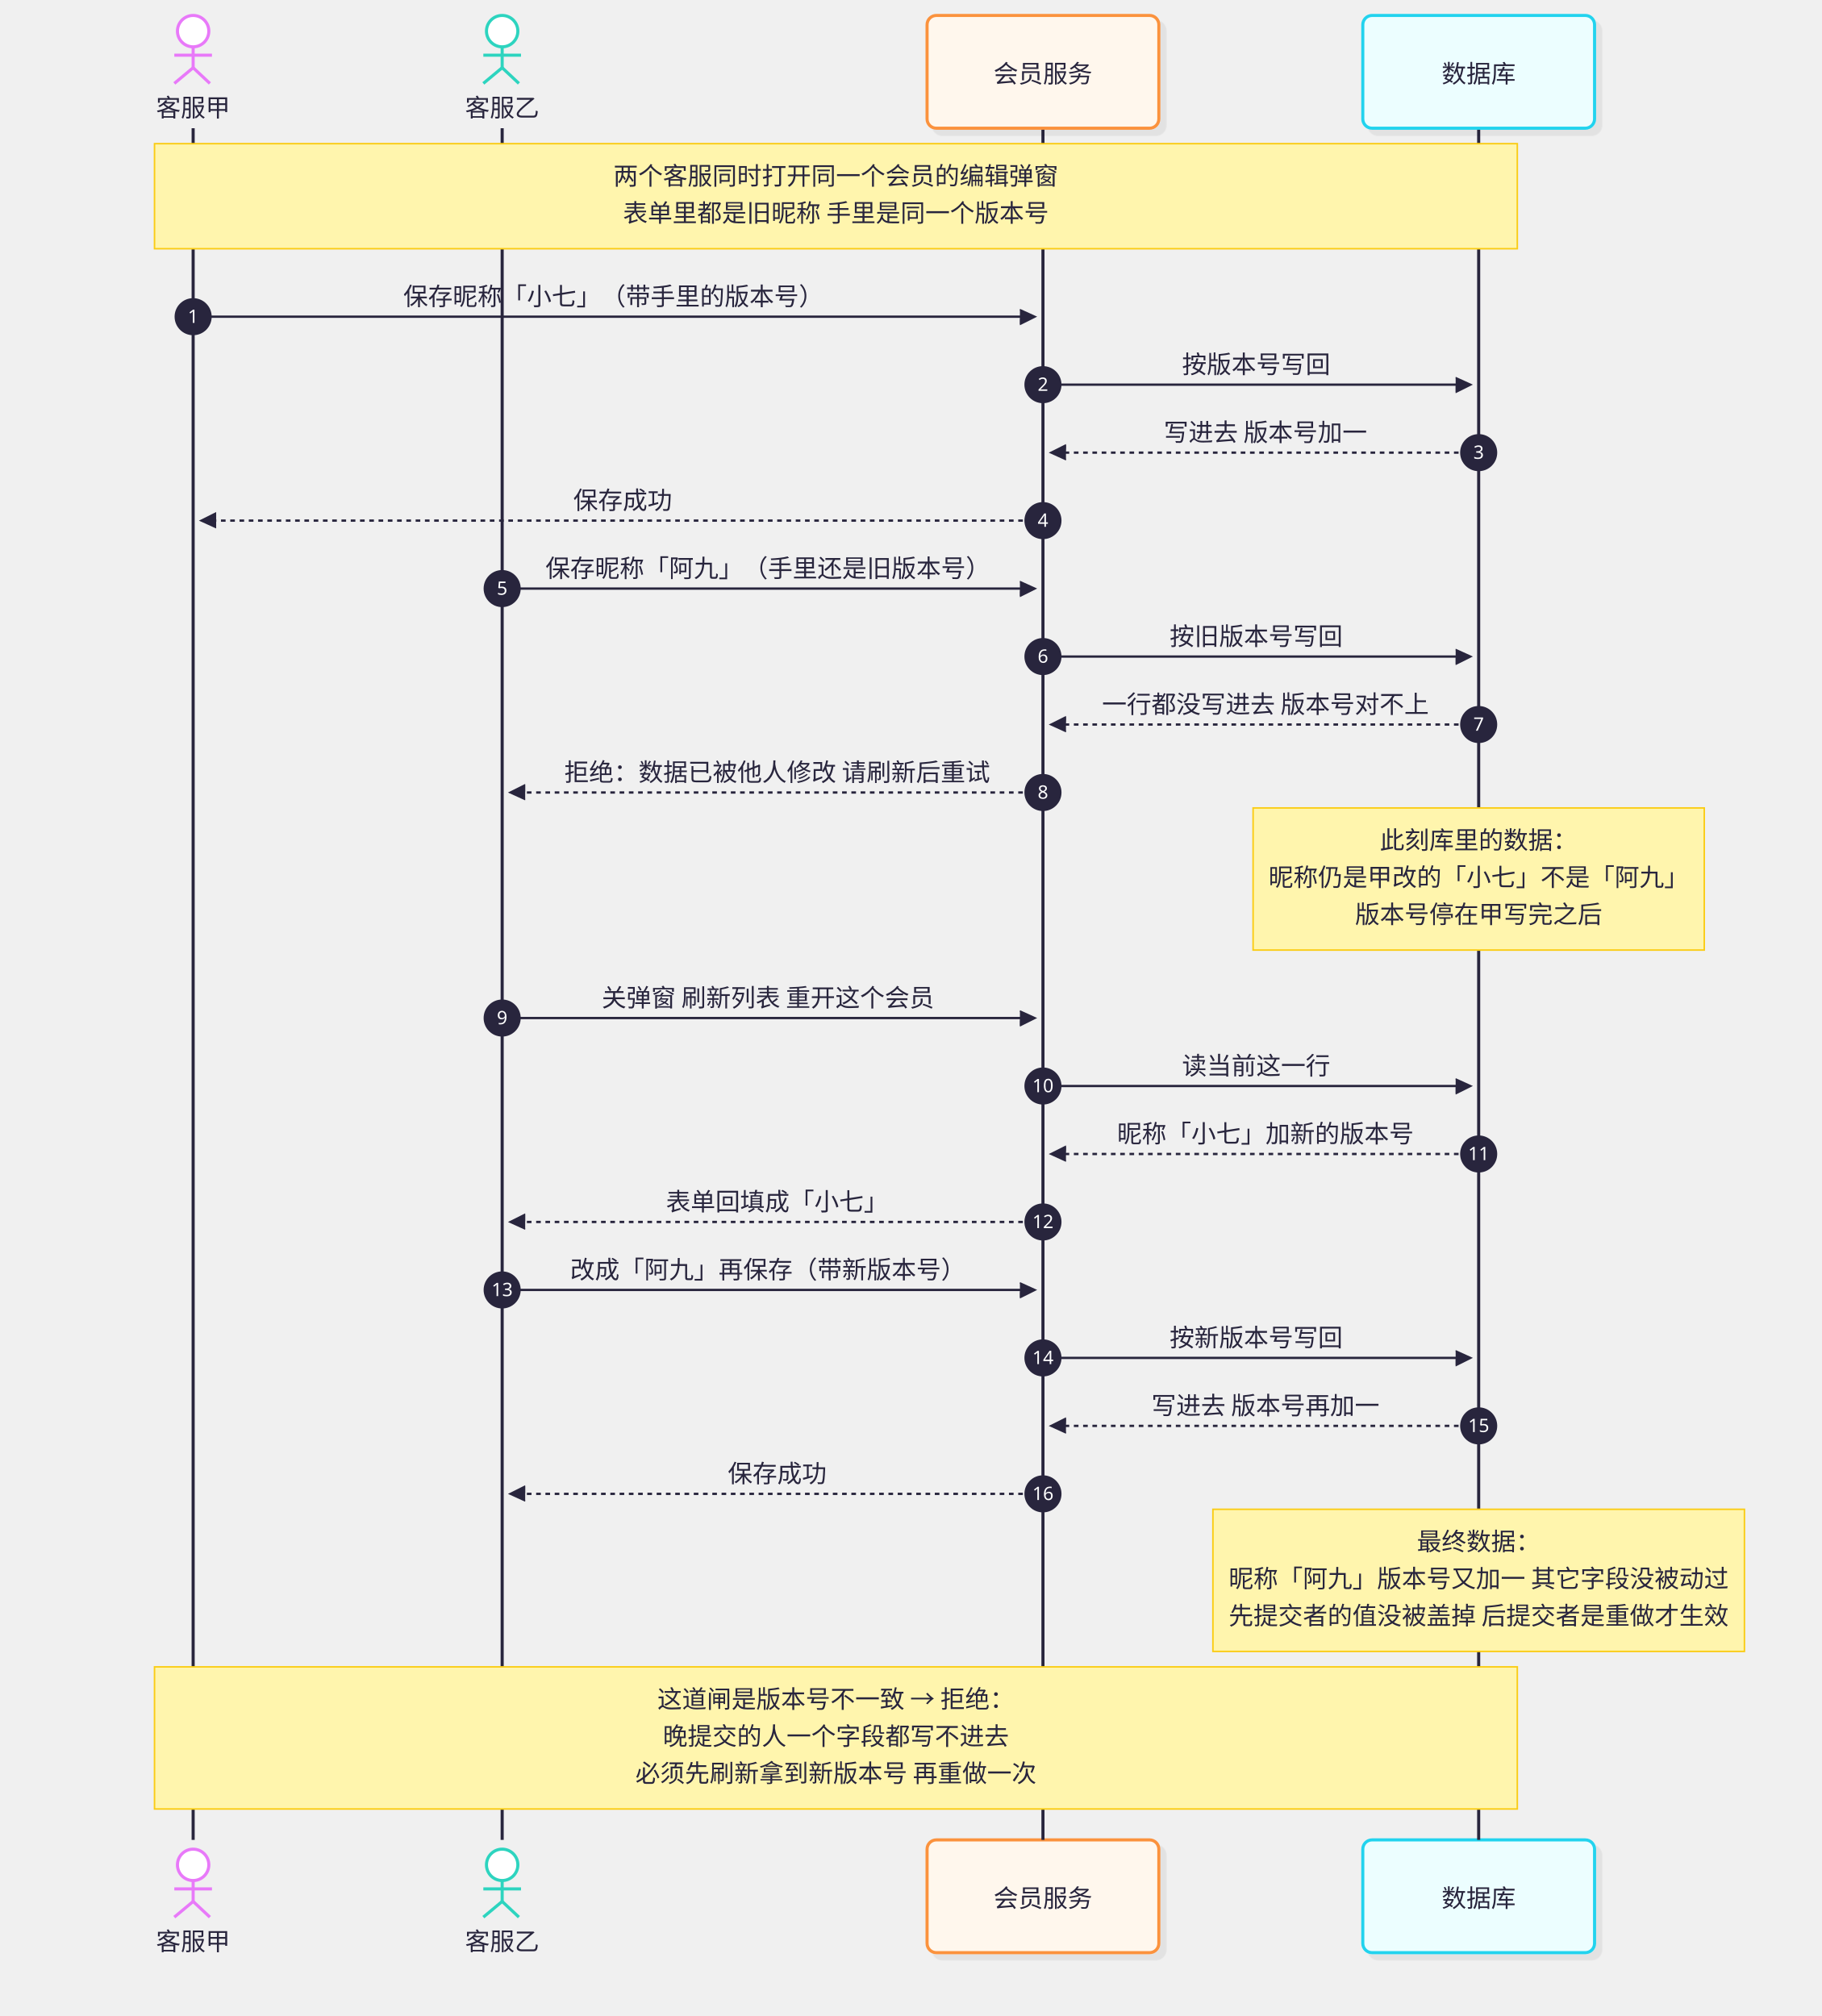
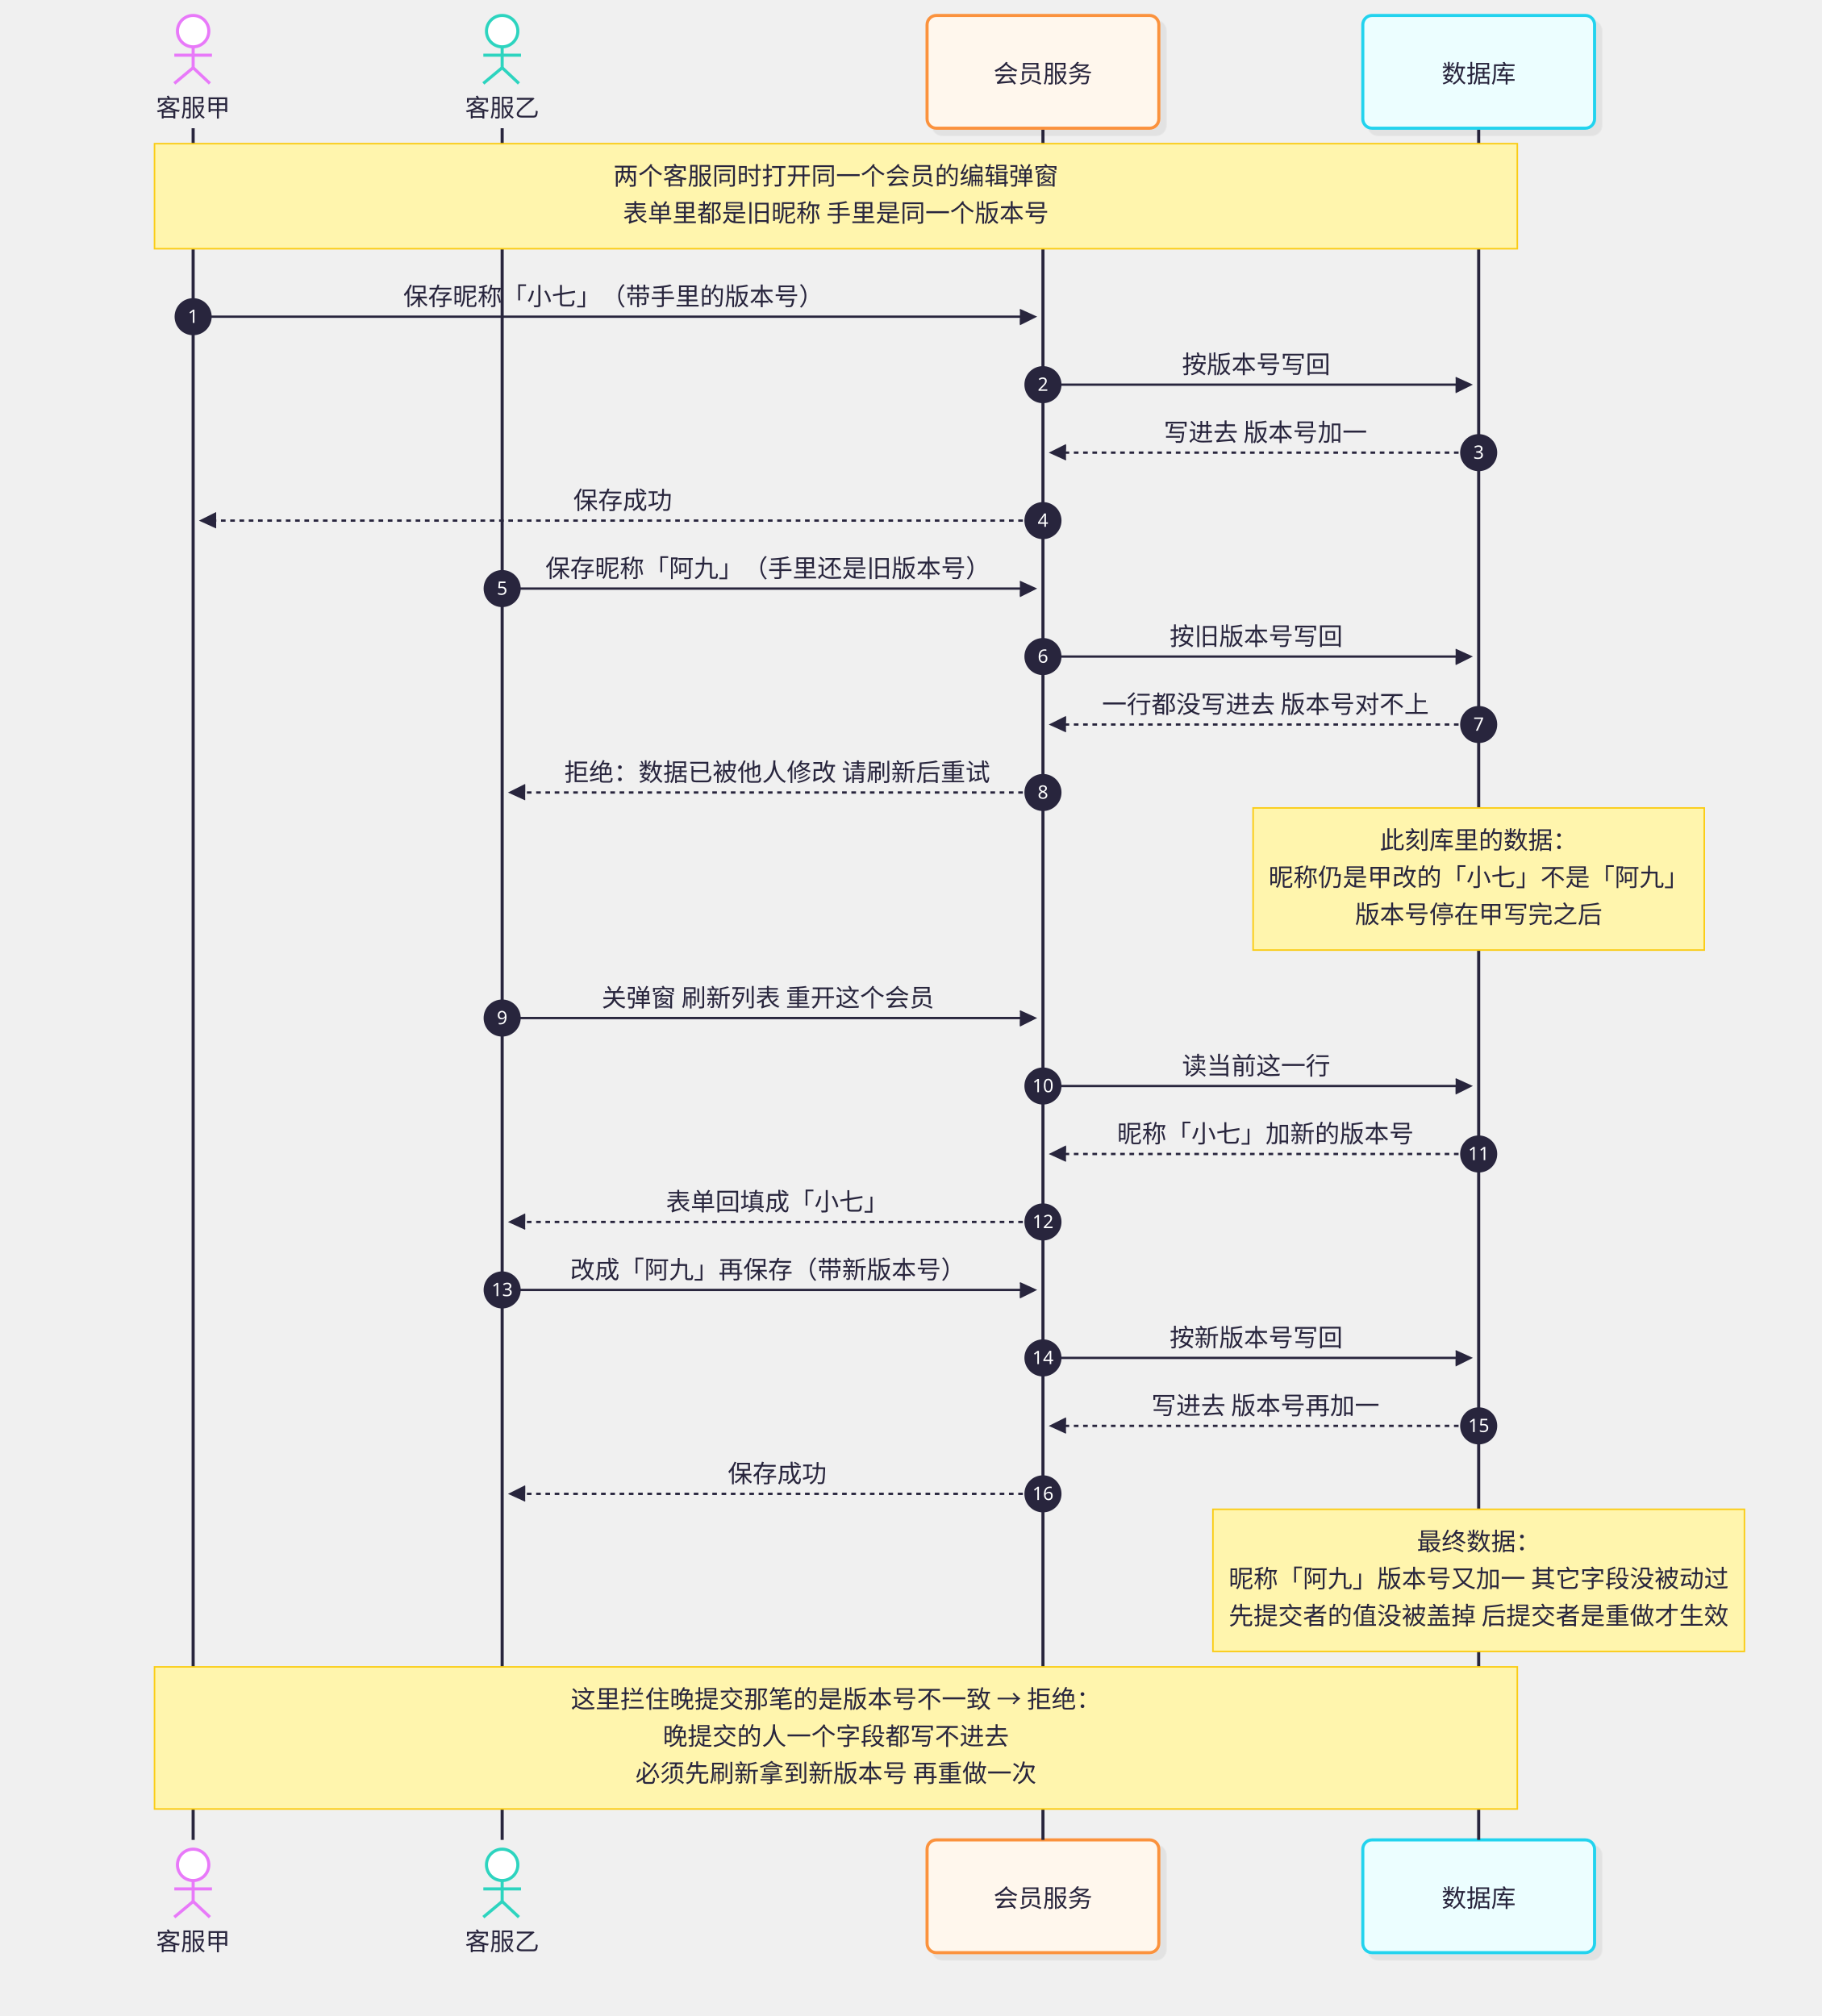
<svg xmlns="http://www.w3.org/2000/svg" height="1305" id="my-svg" width="1179" style="max-width: 1179px; background-color: white;" viewBox="-50 -10 1179 1305" role="graphics-document document" aria-roledescription="sequence">
  <g>
    <rect x="832" y="1181" fill="#eaeaea" stroke="#666" width="150" height="73" name="库" rx="6" ry="6" class="actor actor-bottom" data-look="neo" filter="url(#my-svg-drop-shadow)" style="stroke: rgb(34, 211, 238); fill: rgb(236, 254, 255);" />
    <text x="907" y="1217.5" dominant-baseline="central" alignment-baseline="central" class="actor actor-box" style="text-anchor: middle; font-size: 16px; font-weight: 400;">
      <tspan x="907" dy="0">数据库</tspan>
    </text>
  </g>
  <g>
    <rect x="550" y="1181" fill="#eaeaea" stroke="#666" width="150" height="73" name="会员" rx="6" ry="6" class="actor actor-bottom" data-look="neo" filter="url(#my-svg-drop-shadow)" style="stroke: rgb(251, 146, 60); fill: rgb(255, 247, 237);" />
    <text x="625" y="1217.5" dominant-baseline="central" alignment-baseline="central" class="actor actor-box" style="text-anchor: middle; font-size: 16px; font-weight: 400;">
      <tspan x="625" dy="0">会员服务</tspan>
    </text>
  </g>
  <g />
  <g />
  <g>
    <line id="actor3" x1="907" y1="73" x2="907" y2="1181" class="actor-line 200" stroke-width="0.5px" stroke="#999" name="库" data-et="life-line" data-id="库" />
    <g id="root-3" data-look="neo" data-et="participant" data-type="participant" data-id="库">
      <rect x="832" y="0" fill="#eaeaea" stroke="#666" width="150" height="73" name="库" rx="6" ry="6" class="actor actor-top" data-look="neo" filter="url(#my-svg-drop-shadow)" style="stroke: rgb(34, 211, 238); fill: rgb(236, 254, 255);" />
      <text x="907" y="36.5" dominant-baseline="central" alignment-baseline="central" class="actor actor-box" style="text-anchor: middle; font-size: 16px; font-weight: 400;">
        <tspan x="907" dy="0">数据库</tspan>
      </text>
    </g>
  </g>
  <g>
    <line id="actor2" x1="625" y1="73" x2="625" y2="1181" class="actor-line 200" stroke-width="0.5px" stroke="#999" name="会员" data-et="life-line" data-id="会员" />
    <g id="root-2" data-look="neo" data-et="participant" data-type="participant" data-id="会员">
      <rect x="550" y="0" fill="#eaeaea" stroke="#666" width="150" height="73" name="会员" rx="6" ry="6" class="actor actor-top" data-look="neo" filter="url(#my-svg-drop-shadow)" style="stroke: rgb(251, 146, 60); fill: rgb(255, 247, 237);" />
      <text x="625" y="36.5" dominant-baseline="central" alignment-baseline="central" class="actor actor-box" style="text-anchor: middle; font-size: 16px; font-weight: 400;">
        <tspan x="625" dy="0">会员服务</tspan>
      </text>
    </g>
  </g>
  <g>
    <line id="actor1" x1="275" y1="73" x2="275" y2="1181" class="actor-line 200" stroke-width="0.5px" stroke="#999" name="乙" data-et="life-line" data-id="乙" />
  </g>
  <g>
    <line id="actor0" x1="75" y1="73" x2="75" y2="1181" class="actor-line 200" stroke-width="0.5px" stroke="#999" name="甲" data-et="life-line" data-id="甲" />
  </g>
  <style>#my-svg{font-family:Noto Sans CJK SC,Noto Sans SC,Microsoft YaHei,PingFang SC,sans-serif;font-size:14px;fill:#28253D;}@keyframes edge-animation-frame{from{stroke-dashoffset:0;}}@keyframes dash{to{stroke-dashoffset:0;}}#my-svg .edge-animation-slow{stroke-dasharray:9,5!important;stroke-dashoffset:900;animation:dash 50s linear infinite;stroke-linecap:round;}#my-svg .edge-animation-fast{stroke-dasharray:9,5!important;stroke-dashoffset:900;animation:dash 20s linear infinite;stroke-linecap:round;}#my-svg .error-icon{fill:#ffffff;}#my-svg .error-text{fill:#000000;stroke:#000000;}#my-svg .edge-thickness-normal{stroke-width:2px;}#my-svg .edge-thickness-thick{stroke-width:3.5px;}#my-svg .edge-pattern-solid{stroke-dasharray:0;}#my-svg .edge-thickness-invisible{stroke-width:0;fill:none;}#my-svg .edge-pattern-dashed{stroke-dasharray:3;}#my-svg .edge-pattern-dotted{stroke-dasharray:2;}#my-svg .marker{fill:#000000;stroke:#000000;}#my-svg .marker.cross{stroke:#000000;}#my-svg svg{font-family:Noto Sans CJK SC,Noto Sans SC,Microsoft YaHei,PingFang SC,sans-serif;font-size:14px;}#my-svg p{margin:0;}#my-svg .actor{stroke:#28253D;fill:#ffffff;stroke-width:2;}#my-svg rect.actor.outer-path[data-look="neo"]{filter:url(#drop-shadow);}#my-svg rect.note[data-look="neo"]{stroke:#FACC15;fill:#fff5ad;filter:url(#drop-shadow);}#my-svg text.actor&gt;tspan{fill:#28253D;stroke:none;}#my-svg .actor-line{stroke:#28253D;}#my-svg .innerArc{stroke-width:1.5;stroke-dasharray:none;}#my-svg .messageLine0{stroke-width:1.5;stroke-dasharray:none;stroke:#28253D;}#my-svg .messageLine1{stroke-width:1.5;stroke-dasharray:2,2;stroke:#28253D;}#my-svg [id$="-arrowhead"] path{fill:#28253D;stroke:#28253D;}#my-svg .sequenceNumber{fill:#ffffff;}#my-svg [id$="-sequencenumber"]{fill:#28253D;}#my-svg [id$="-crosshead"] path{fill:#28253D;stroke:#28253D;}#my-svg .messageText{fill:#28253D;stroke:none;}#my-svg .labelBox{stroke:#28253D;fill:#ffffff;filter:url(#drop-shadow);}#my-svg .labelText,#my-svg .labelText&gt;tspan{fill:#28253D;stroke:none;}#my-svg .loopText,#my-svg .loopText&gt;tspan{fill:#28253D;stroke:none;}#my-svg .sectionTitle,#my-svg .sectionTitle&gt;tspan{fill:#28253D;stroke:none;}#my-svg .loopLine{stroke-width:2px;stroke-dasharray:2,2;stroke:#28253D;fill:#28253D;}#my-svg .note{stroke:#FACC15;fill:#fff5ad;}#my-svg .noteText,#my-svg .noteText&gt;tspan{fill:#28253D;stroke:none;}#my-svg .activation0{fill:hsl(-120, 0%, 80%);stroke:hsl(-120, 0%, 70%);}#my-svg .activation1{fill:hsl(-120, 0%, 80%);stroke:hsl(-120, 0%, 70%);}#my-svg .activation2{fill:hsl(-120, 0%, 80%);stroke:hsl(-120, 0%, 70%);}#my-svg .actorPopupMenu{position:absolute;}#my-svg .actorPopupMenuPanel{position:absolute;fill:#ffffff;box-shadow:0px 8px 16px 0px rgba(0,0,0,0.2);filter:drop-shadow(3px 5px 2px rgb(0 0 0 / 0.4));}#my-svg .actor-man circle,#my-svg line{fill:#ffffff;stroke-width:2px;}#my-svg g rect.rect{filter:url(#drop-shadow);stroke:#28253D;}#my-svg .node .neo-node{stroke:#28253D;}#my-svg [data-look="neo"].node rect,#my-svg [data-look="neo"].cluster rect,#my-svg [data-look="neo"].node polygon{stroke:#28253D;filter:url(#my-svg-drop-shadow);}#my-svg [data-look="neo"].swimlane.cluster rect{filter:none;}#my-svg [data-look="neo"].node path{stroke:#28253D;stroke-width:2px;}#my-svg [data-look="neo"].node .outer-path{filter:url(#my-svg-drop-shadow);}#my-svg [data-look="neo"].node .neo-line path{stroke:#28253D;filter:none;}#my-svg [data-look="neo"].node circle{stroke:#28253D;filter:url(#my-svg-drop-shadow);}#my-svg [data-look="neo"].node circle .state-start{fill:#000000;}#my-svg [data-look="neo"].icon-shape .icon{fill:#28253D;filter:url(#my-svg-drop-shadow);}#my-svg [data-look="neo"].icon-shape .icon-neo path{stroke:#28253D;filter:url(#my-svg-drop-shadow);}#my-svg :root{--mermaid-font-family:"trebuchet ms",verdana,arial,sans-serif;}</style>
  <g />
  <defs>
    <symbol id="my-svg-computer" width="24" height="24">
      <path transform="scale(.5)" d="M2 2v13h20v-13h-20zm18 11h-16v-9h16v9zm-10.228 6l.466-1h3.524l.467 1h-4.457zm14.228 3h-24l2-6h2.104l-1.33 4h18.45l-1.297-4h2.073l2 6zm-5-10h-14v-7h14v7z" />
    </symbol>
  </defs>
  <defs>
    <symbol id="my-svg-database" fill-rule="evenodd" clip-rule="evenodd">
      <path transform="scale(.5)" d="M12.258.001l.256.004.255.005.253.008.251.01.249.012.247.015.246.016.242.019.241.02.239.023.236.024.233.027.231.028.229.031.225.032.223.034.22.036.217.038.214.04.211.041.208.043.205.045.201.046.198.048.194.05.191.051.187.053.183.054.18.056.175.057.172.059.168.06.163.061.16.063.155.064.15.066.074.033.073.033.071.034.07.034.069.035.068.035.067.035.066.035.064.036.064.036.062.036.06.036.06.037.058.037.058.037.055.038.055.038.053.038.052.038.051.039.05.039.048.039.047.039.045.04.044.04.043.04.041.04.04.041.039.041.037.041.036.041.034.041.033.042.032.042.03.042.029.042.027.042.026.043.024.043.023.043.021.043.02.043.018.044.017.043.015.044.013.044.012.044.011.045.009.044.007.045.006.045.004.045.002.045.001.045v17l-.001.045-.002.045-.004.045-.006.045-.007.045-.009.044-.011.045-.012.044-.013.044-.015.044-.017.043-.018.044-.02.043-.021.043-.023.043-.024.043-.026.043-.027.042-.029.042-.03.042-.032.042-.033.042-.034.041-.036.041-.037.041-.039.041-.04.041-.041.04-.043.04-.044.04-.045.04-.047.039-.048.039-.05.039-.051.039-.052.038-.053.038-.055.038-.055.038-.058.037-.058.037-.06.037-.06.036-.062.036-.064.036-.064.036-.066.035-.067.035-.068.035-.069.035-.07.034-.071.034-.073.033-.074.033-.15.066-.155.064-.16.063-.163.061-.168.06-.172.059-.175.057-.18.056-.183.054-.187.053-.191.051-.194.05-.198.048-.201.046-.205.045-.208.043-.211.041-.214.04-.217.038-.22.036-.223.034-.225.032-.229.031-.231.028-.233.027-.236.024-.239.023-.241.02-.242.019-.246.016-.247.015-.249.012-.251.01-.253.008-.255.005-.256.004-.258.001-.258-.001-.256-.004-.255-.005-.253-.008-.251-.01-.249-.012-.247-.015-.245-.016-.243-.019-.241-.02-.238-.023-.236-.024-.234-.027-.231-.028-.228-.031-.226-.032-.223-.034-.22-.036-.217-.038-.214-.04-.211-.041-.208-.043-.204-.045-.201-.046-.198-.048-.195-.05-.19-.051-.187-.053-.184-.054-.179-.056-.176-.057-.172-.059-.167-.06-.164-.061-.159-.063-.155-.064-.151-.066-.074-.033-.072-.033-.072-.034-.07-.034-.069-.035-.068-.035-.067-.035-.066-.035-.064-.036-.063-.036-.062-.036-.061-.036-.06-.037-.058-.037-.057-.037-.056-.038-.055-.038-.053-.038-.052-.038-.051-.039-.049-.039-.049-.039-.046-.039-.046-.04-.044-.04-.043-.04-.041-.04-.04-.041-.039-.041-.037-.041-.036-.041-.034-.041-.033-.042-.032-.042-.03-.042-.029-.042-.027-.042-.026-.043-.024-.043-.023-.043-.021-.043-.02-.043-.018-.044-.017-.043-.015-.044-.013-.044-.012-.044-.011-.045-.009-.044-.007-.045-.006-.045-.004-.045-.002-.045-.001-.045v-17l.001-.045.002-.045.004-.045.006-.045.007-.045.009-.044.011-.045.012-.044.013-.044.015-.044.017-.043.018-.044.02-.043.021-.043.023-.043.024-.043.026-.043.027-.042.029-.042.03-.042.032-.042.033-.042.034-.041.036-.041.037-.041.039-.041.04-.041.041-.04.043-.04.044-.04.046-.04.046-.039.049-.039.049-.039.051-.039.052-.038.053-.038.055-.038.056-.038.057-.037.058-.037.06-.037.061-.036.062-.036.063-.036.064-.036.066-.035.067-.035.068-.035.069-.035.07-.034.072-.034.072-.033.074-.033.151-.066.155-.064.159-.063.164-.061.167-.06.172-.059.176-.057.179-.056.184-.054.187-.053.19-.051.195-.05.198-.048.201-.046.204-.045.208-.043.211-.041.214-.04.217-.038.22-.036.223-.034.226-.032.228-.031.231-.028.234-.027.236-.024.238-.023.241-.02.243-.019.245-.016.247-.015.249-.012.251-.01.253-.008.255-.005.256-.004.258-.001.258.001zm-9.258 20.499v.01l.001.021.003.021.004.022.005.021.006.022.007.022.009.023.01.022.011.023.012.023.013.023.015.023.016.024.017.023.018.024.019.024.021.024.022.025.023.024.024.025.052.049.056.05.061.051.066.051.07.051.075.051.079.052.084.052.088.052.092.052.097.052.102.051.105.052.11.052.114.051.119.051.123.051.127.05.131.05.135.05.139.048.144.049.147.047.152.047.155.047.16.045.163.045.167.043.171.043.176.041.178.041.183.039.187.039.19.037.194.035.197.035.202.033.204.031.209.03.212.029.216.027.219.025.222.024.226.021.23.02.233.018.236.016.24.015.243.012.246.01.249.008.253.005.256.004.259.001.26-.001.257-.004.254-.005.25-.008.247-.011.244-.012.241-.014.237-.016.233-.018.231-.021.226-.021.224-.024.22-.026.216-.027.212-.028.21-.031.205-.031.202-.034.198-.034.194-.036.191-.037.187-.039.183-.04.179-.04.175-.042.172-.043.168-.044.163-.045.16-.046.155-.046.152-.047.148-.048.143-.049.139-.049.136-.05.131-.05.126-.05.123-.051.118-.052.114-.051.11-.052.106-.052.101-.052.096-.052.092-.052.088-.053.083-.051.079-.052.074-.052.07-.051.065-.051.06-.051.056-.05.051-.05.023-.024.023-.025.021-.024.02-.024.019-.024.018-.024.017-.024.015-.023.014-.024.013-.023.012-.023.01-.023.01-.022.008-.022.006-.022.006-.022.004-.022.004-.021.001-.021.001-.021v-4.127l-.077.055-.08.053-.083.054-.085.053-.087.052-.09.052-.093.051-.095.05-.097.05-.1.049-.102.049-.105.048-.106.047-.109.047-.111.046-.114.045-.115.045-.118.044-.12.043-.122.042-.124.042-.126.041-.128.04-.13.04-.132.038-.134.038-.135.037-.138.037-.139.035-.142.035-.143.034-.144.033-.147.032-.148.031-.15.03-.151.03-.153.029-.154.027-.156.027-.158.026-.159.025-.161.024-.162.023-.163.022-.165.021-.166.02-.167.019-.169.018-.169.017-.171.016-.173.015-.173.014-.175.013-.175.012-.177.011-.178.01-.179.008-.179.008-.181.006-.182.005-.182.004-.184.003-.184.002h-.37l-.184-.002-.184-.003-.182-.004-.182-.005-.181-.006-.179-.008-.179-.008-.178-.01-.176-.011-.176-.012-.175-.013-.173-.014-.172-.015-.171-.016-.17-.017-.169-.018-.167-.019-.166-.02-.165-.021-.163-.022-.162-.023-.161-.024-.159-.025-.157-.026-.156-.027-.155-.027-.153-.029-.151-.03-.15-.03-.148-.031-.146-.032-.145-.033-.143-.034-.141-.035-.14-.035-.137-.037-.136-.037-.134-.038-.132-.038-.13-.04-.128-.04-.126-.041-.124-.042-.122-.042-.12-.044-.117-.043-.116-.045-.113-.045-.112-.046-.109-.047-.106-.047-.105-.048-.102-.049-.1-.049-.097-.05-.095-.05-.093-.052-.09-.051-.087-.052-.085-.053-.083-.054-.08-.054-.077-.054v4.127zm0-5.654v.011l.001.021.003.021.004.021.005.022.006.022.007.022.009.022.01.022.011.023.012.023.013.023.015.024.016.023.017.024.018.024.019.024.021.024.022.024.023.025.024.024.052.05.056.05.061.05.066.051.07.051.075.052.079.051.084.052.088.052.092.052.097.052.102.052.105.052.11.051.114.051.119.052.123.05.127.051.131.05.135.049.139.049.144.048.147.048.152.047.155.046.16.045.163.045.167.044.171.042.176.042.178.04.183.04.187.038.19.037.194.036.197.034.202.033.204.032.209.03.212.028.216.027.219.025.222.024.226.022.23.02.233.018.236.016.24.014.243.012.246.01.249.008.253.006.256.003.259.001.26-.001.257-.003.254-.006.25-.008.247-.01.244-.012.241-.015.237-.016.233-.018.231-.02.226-.022.224-.024.22-.025.216-.027.212-.029.21-.03.205-.032.202-.033.198-.035.194-.036.191-.037.187-.039.183-.039.179-.041.175-.042.172-.043.168-.044.163-.045.16-.045.155-.047.152-.047.148-.048.143-.048.139-.05.136-.049.131-.05.126-.051.123-.051.118-.051.114-.052.11-.052.106-.052.101-.052.096-.052.092-.052.088-.052.083-.052.079-.052.074-.051.07-.052.065-.051.06-.05.056-.051.051-.049.023-.025.023-.024.021-.025.02-.024.019-.024.018-.024.017-.024.015-.023.014-.023.013-.024.012-.022.01-.023.01-.023.008-.022.006-.022.006-.022.004-.021.004-.022.001-.021.001-.021v-4.139l-.077.054-.08.054-.083.054-.085.052-.087.053-.09.051-.093.051-.095.051-.097.05-.1.049-.102.049-.105.048-.106.047-.109.047-.111.046-.114.045-.115.044-.118.044-.12.044-.122.042-.124.042-.126.041-.128.04-.13.039-.132.039-.134.038-.135.037-.138.036-.139.036-.142.035-.143.033-.144.033-.147.033-.148.031-.15.03-.151.03-.153.028-.154.028-.156.027-.158.026-.159.025-.161.024-.162.023-.163.022-.165.021-.166.02-.167.019-.169.018-.169.017-.171.016-.173.015-.173.014-.175.013-.175.012-.177.011-.178.009-.179.009-.179.007-.181.007-.182.005-.182.004-.184.003-.184.002h-.37l-.184-.002-.184-.003-.182-.004-.182-.005-.181-.007-.179-.007-.179-.009-.178-.009-.176-.011-.176-.012-.175-.013-.173-.014-.172-.015-.171-.016-.17-.017-.169-.018-.167-.019-.166-.02-.165-.021-.163-.022-.162-.023-.161-.024-.159-.025-.157-.026-.156-.027-.155-.028-.153-.028-.151-.03-.15-.03-.148-.031-.146-.033-.145-.033-.143-.033-.141-.035-.14-.036-.137-.036-.136-.037-.134-.038-.132-.039-.13-.039-.128-.04-.126-.041-.124-.042-.122-.043-.12-.043-.117-.044-.116-.044-.113-.046-.112-.046-.109-.046-.106-.047-.105-.048-.102-.049-.1-.049-.097-.05-.095-.051-.093-.051-.09-.051-.087-.053-.085-.052-.083-.054-.08-.054-.077-.054v4.139zm0-5.666v.011l.001.02.003.022.004.021.005.022.006.021.007.022.009.023.01.022.011.023.012.023.013.023.015.023.016.024.017.024.018.023.019.024.021.025.022.024.023.024.024.025.052.05.056.05.061.05.066.051.07.051.075.052.079.051.084.052.088.052.092.052.097.052.102.052.105.051.11.052.114.051.119.051.123.051.127.05.131.05.135.05.139.049.144.048.147.048.152.047.155.046.16.045.163.045.167.043.171.043.176.042.178.04.183.04.187.038.19.037.194.036.197.034.202.033.204.032.209.03.212.028.216.027.219.025.222.024.226.021.23.02.233.018.236.017.24.014.243.012.246.01.249.008.253.006.256.003.259.001.26-.001.257-.003.254-.006.25-.008.247-.01.244-.013.241-.014.237-.016.233-.018.231-.02.226-.022.224-.024.22-.025.216-.027.212-.029.21-.03.205-.032.202-.033.198-.035.194-.036.191-.037.187-.039.183-.039.179-.041.175-.042.172-.043.168-.044.163-.045.16-.045.155-.047.152-.047.148-.048.143-.049.139-.049.136-.049.131-.051.126-.05.123-.051.118-.052.114-.051.11-.052.106-.052.101-.052.096-.052.092-.052.088-.052.083-.052.079-.052.074-.052.07-.051.065-.051.06-.051.056-.05.051-.049.023-.025.023-.025.021-.024.02-.024.019-.024.018-.024.017-.024.015-.023.014-.024.013-.023.012-.023.01-.022.01-.023.008-.022.006-.022.006-.022.004-.022.004-.021.001-.021.001-.021v-4.153l-.077.054-.08.054-.083.053-.085.053-.087.053-.09.051-.093.051-.095.051-.097.05-.1.049-.102.048-.105.048-.106.048-.109.046-.111.046-.114.046-.115.044-.118.044-.12.043-.122.043-.124.042-.126.041-.128.04-.13.039-.132.039-.134.038-.135.037-.138.036-.139.036-.142.034-.143.034-.144.033-.147.032-.148.032-.15.03-.151.03-.153.028-.154.028-.156.027-.158.026-.159.024-.161.024-.162.023-.163.023-.165.021-.166.02-.167.019-.169.018-.169.017-.171.016-.173.015-.173.014-.175.013-.175.012-.177.01-.178.01-.179.009-.179.007-.181.006-.182.006-.182.004-.184.003-.184.001-.185.001-.185-.001-.184-.001-.184-.003-.182-.004-.182-.006-.181-.006-.179-.007-.179-.009-.178-.01-.176-.01-.176-.012-.175-.013-.173-.014-.172-.015-.171-.016-.17-.017-.169-.018-.167-.019-.166-.02-.165-.021-.163-.023-.162-.023-.161-.024-.159-.024-.157-.026-.156-.027-.155-.028-.153-.028-.151-.03-.15-.03-.148-.032-.146-.032-.145-.033-.143-.034-.141-.034-.14-.036-.137-.036-.136-.037-.134-.038-.132-.039-.13-.039-.128-.041-.126-.041-.124-.041-.122-.043-.12-.043-.117-.044-.116-.044-.113-.046-.112-.046-.109-.046-.106-.048-.105-.048-.102-.048-.1-.05-.097-.049-.095-.051-.093-.051-.09-.052-.087-.052-.085-.053-.083-.053-.08-.054-.077-.054v4.153zm8.74-8.179l-.257.004-.254.005-.25.008-.247.011-.244.012-.241.014-.237.016-.233.018-.231.021-.226.022-.224.023-.22.026-.216.027-.212.028-.21.031-.205.032-.202.033-.198.034-.194.036-.191.038-.187.038-.183.04-.179.041-.175.042-.172.043-.168.043-.163.045-.16.046-.155.046-.152.048-.148.048-.143.048-.139.049-.136.05-.131.05-.126.051-.123.051-.118.051-.114.052-.11.052-.106.052-.101.052-.096.052-.092.052-.088.052-.083.052-.079.052-.074.051-.07.052-.065.051-.06.05-.056.05-.051.05-.023.025-.023.024-.021.024-.02.025-.019.024-.018.024-.017.023-.015.024-.014.023-.013.023-.012.023-.01.023-.01.022-.008.022-.006.023-.006.021-.004.022-.004.021-.001.021-.001.021.001.021.001.021.004.021.004.022.006.021.006.023.008.022.01.022.01.023.012.023.013.023.014.023.015.024.017.023.018.024.019.024.02.025.021.024.023.024.023.025.051.05.056.05.06.05.065.051.07.052.074.051.079.052.083.052.088.052.092.052.096.052.101.052.106.052.11.052.114.052.118.051.123.051.126.051.131.05.136.05.139.049.143.048.148.048.152.048.155.046.16.046.163.045.168.043.172.043.175.042.179.041.183.04.187.038.191.038.194.036.198.034.202.033.205.032.21.031.212.028.216.027.22.026.224.023.226.022.231.021.233.018.237.016.241.014.244.012.247.011.25.008.254.005.257.004.26.001.26-.001.257-.004.254-.005.25-.008.247-.011.244-.012.241-.014.237-.016.233-.018.231-.021.226-.022.224-.023.22-.026.216-.027.212-.028.21-.031.205-.032.202-.033.198-.034.194-.036.191-.038.187-.038.183-.04.179-.041.175-.042.172-.043.168-.043.163-.045.16-.046.155-.046.152-.048.148-.048.143-.048.139-.049.136-.05.131-.05.126-.051.123-.051.118-.051.114-.052.11-.052.106-.052.101-.052.096-.052.092-.052.088-.052.083-.052.079-.052.074-.051.07-.052.065-.051.06-.05.056-.05.051-.05.023-.025.023-.024.021-.024.02-.025.019-.024.018-.024.017-.023.015-.024.014-.023.013-.023.012-.023.01-.023.01-.022.008-.022.006-.023.006-.021.004-.022.004-.021.001-.021.001-.021-.001-.021-.001-.021-.004-.021-.004-.022-.006-.021-.006-.023-.008-.022-.01-.022-.01-.023-.012-.023-.013-.023-.014-.023-.015-.024-.017-.023-.018-.024-.019-.024-.02-.025-.021-.024-.023-.024-.023-.025-.051-.05-.056-.05-.06-.05-.065-.051-.07-.052-.074-.051-.079-.052-.083-.052-.088-.052-.092-.052-.096-.052-.101-.052-.106-.052-.11-.052-.114-.052-.118-.051-.123-.051-.126-.051-.131-.05-.136-.05-.139-.049-.143-.048-.148-.048-.152-.048-.155-.046-.16-.046-.163-.045-.168-.043-.172-.043-.175-.042-.179-.041-.183-.04-.187-.038-.191-.038-.194-.036-.198-.034-.202-.033-.205-.032-.21-.031-.212-.028-.216-.027-.22-.026-.224-.023-.226-.022-.231-.021-.233-.018-.237-.016-.241-.014-.244-.012-.247-.011-.25-.008-.254-.005-.257-.004-.26-.001-.26.001z" />
    </symbol>
  </defs>
  <defs>
    <symbol id="my-svg-clock" width="24" height="24">
      <path transform="scale(.5)" d="M12 2c5.514 0 10 4.486 10 10s-4.486 10-10 10-10-4.486-10-10 4.486-10 10-10zm0-2c-6.627 0-12 5.373-12 12s5.373 12 12 12 12-5.373 12-12-5.373-12-12-12zm5.848 12.459c.202.038.202.333.001.372-1.907.361-6.045 1.111-6.547 1.111-.719 0-1.301-.582-1.301-1.301 0-.512.77-5.447 1.125-7.445.034-.192.312-.181.343.014l.985 6.238 5.394 1.011z" />
    </symbol>
  </defs>
  <defs>
    <marker id="my-svg-arrowhead" refX="7.9" refY="5" markerUnits="userSpaceOnUse" markerWidth="12" markerHeight="12" orient="auto-start-reverse">
      <path d="M -1 0 L 10 5 L 0 10 z" />
    </marker>
  </defs>
  <defs>
    <marker id="my-svg-crosshead" markerWidth="15" markerHeight="8" orient="auto" refX="4" refY="4.5">
      <path fill="none" stroke="#000000" stroke-width="1pt" d="M 1,2 L 6,7 M 6,2 L 1,7" style="stroke-dasharray: 0, 0;" />
    </marker>
  </defs>
  <defs>
    <marker id="my-svg-filled-head" refX="15.5" refY="7" markerWidth="20" markerHeight="28" orient="auto">
      <path d="M 18,7 L9,13 L14,7 L9,1 Z" />
    </marker>
  </defs>
  <defs>
    <marker id="my-svg-sequencenumber" refX="15" refY="15" markerWidth="60" markerHeight="40" orient="auto">
      <circle cx="15" cy="15" r="6" />
    </marker>
  </defs>
  <defs>
    <marker id="my-svg-solidTopArrowHead" refX="7.9" refY="7.25" markerUnits="userSpaceOnUse" markerWidth="12" markerHeight="12" orient="auto-start-reverse">
      <path d="M 0 0 L 10 8 L 0 8 z" />
    </marker>
  </defs>
  <defs>
    <marker id="my-svg-solidBottomArrowHead" refX="7.9" refY="0.75" markerUnits="userSpaceOnUse" markerWidth="12" markerHeight="12" orient="auto-start-reverse">
      <path d="M 0 0 L 10 0 L 0 8 z" />
    </marker>
  </defs>
  <defs>
    <marker id="my-svg-stickTopArrowHead" refX="7.5" refY="7" markerUnits="userSpaceOnUse" markerWidth="12" markerHeight="12" orient="auto-start-reverse">
      <path d="M 0 0 L 7 7" stroke="black" stroke-width="1.5" fill="none" />
    </marker>
  </defs>
  <defs>
    <marker id="my-svg-stickBottomArrowHead" refX="7.5" refY="0" markerUnits="userSpaceOnUse" markerWidth="12" markerHeight="12" orient="auto-start-reverse">
      <path d="M 0 7 L 7 0" stroke="black" stroke-width="1.5" fill="none" />
    </marker>
  </defs>
  <defs>
    <filter id="my-svg-drop-shadow" height="130%" width="130%">
      <feDropShadow dx="4" dy="4" stdDeviation="0" flood-opacity="0.06" flood-color="#000000" />
    </filter>
  </defs>
  <g data-et="note" data-id="i1">
    <rect x="50" y="83" fill="#EDF2AE" stroke="#666" width="882" height="68" class="note" data-look="neo" />
    <text x="491" y="88" text-anchor="middle" dominant-baseline="middle" alignment-baseline="middle" class="noteText" dy="1em" style="font-size: 16px; font-weight: 400;">
      <tspan x="491">两个客服同时打开同一个会员的编辑弹窗</tspan>
    </text>
    <text x="491" y="112" text-anchor="middle" dominant-baseline="middle" alignment-baseline="middle" class="noteText" dy="1em" style="font-size: 16px; font-weight: 400;">
      <tspan x="491">表单里都是旧昵称 手里是同一个版本号</tspan>
    </text>
  </g>
  <g data-et="note" data-id="i10">
    <rect x="761" y="513" fill="#EDF2AE" stroke="#666" width="292" height="92" class="note" data-look="neo" />
    <text x="907" y="518" text-anchor="middle" dominant-baseline="middle" alignment-baseline="middle" class="noteText" dy="1em" style="font-size: 16px; font-weight: 400;">
      <tspan x="907">此刻库里的数据：</tspan>
    </text>
    <text x="907" y="542" text-anchor="middle" dominant-baseline="middle" alignment-baseline="middle" class="noteText" dy="1em" style="font-size: 16px; font-weight: 400;">
      <tspan x="907">昵称仍是甲改的「小七」不是「阿九」</tspan>
    </text>
    <text x="907" y="566" text-anchor="middle" dominant-baseline="middle" alignment-baseline="middle" class="noteText" dy="1em" style="font-size: 16px; font-weight: 400;">
      <tspan x="907">版本号停在甲写完之后</tspan>
    </text>
  </g>
  <g data-et="note" data-id="i19">
    <rect x="735" y="967" fill="#EDF2AE" stroke="#666" width="344" height="92" class="note" data-look="neo" />
    <text x="907" y="972" text-anchor="middle" dominant-baseline="middle" alignment-baseline="middle" class="noteText" dy="1em" style="font-size: 16px; font-weight: 400;">
      <tspan x="907">最终数据：</tspan>
    </text>
    <text x="907" y="996" text-anchor="middle" dominant-baseline="middle" alignment-baseline="middle" class="noteText" dy="1em" style="font-size: 16px; font-weight: 400;">
      <tspan x="907">昵称「阿九」版本号又加一 其它字段没被动过</tspan>
    </text>
    <text x="907" y="1020" text-anchor="middle" dominant-baseline="middle" alignment-baseline="middle" class="noteText" dy="1em" style="font-size: 16px; font-weight: 400;">
      <tspan x="907">先提交者的值没被盖掉 后提交者是重做才生效</tspan>
    </text>
  </g>
  <g data-et="note" data-id="i20">
    <rect x="50" y="1069" fill="#EDF2AE" stroke="#666" width="882" height="92" class="note" data-look="neo" />
    <text x="491" y="1074" text-anchor="middle" dominant-baseline="middle" alignment-baseline="middle" class="noteText" dy="1em" style="font-size: 16px; font-weight: 400;">
-       <tspan x="491">这道闸是版本号不一致 → 拒绝：</tspan>
+       <tspan x="491">这里拦住晚提交那笔的是版本号不一致 → 拒绝：</tspan>
    </text>
    <text x="491" y="1098" text-anchor="middle" dominant-baseline="middle" alignment-baseline="middle" class="noteText" dy="1em" style="font-size: 16px; font-weight: 400;">
      <tspan x="491">晚提交的人一个字段都写不进去</tspan>
    </text>
    <text x="491" y="1122" text-anchor="middle" dominant-baseline="middle" alignment-baseline="middle" class="noteText" dy="1em" style="font-size: 16px; font-weight: 400;">
      <tspan x="491">必须先刷新拿到新版本号 再重做一次</tspan>
    </text>
  </g>
  <g class="actor-man actor-top" name="甲" data-et="participant" data-type="actor" data-id="甲" style="stroke: rgb(232, 121, 249); fill: rgb(253, 244, 255);">
    <line id="actor-man-torso0" x1="75" y1="20.308" x2="75" y2="33.846" />
    <line id="actor-man-arms0" x1="62.815" y1="25.723" x2="87.185" y2="25.723" />
    <line x1="62.815" y1="44" x2="75" y2="33.846" />
    <line x1="75" y1="33.846" x2="85.831" y2="44" />
    <circle cx="75" cy="10.154" r="10.154" width="150" height="73" />
    <text x="75" y="58.5" dominant-baseline="central" alignment-baseline="central" class="actor actor-man" style="text-anchor: middle; font-size: 16px; font-weight: 400;">
      <tspan x="75" dy="0">客服甲</tspan>
    </text>
  </g>
  <g class="actor-man actor-top" name="乙" data-et="participant" data-type="actor" data-id="乙" style="stroke: rgb(45, 212, 191); fill: rgb(240, 253, 250);">
    <line id="actor-man-torso1" x1="275" y1="20.308" x2="275" y2="33.846" />
    <line id="actor-man-arms1" x1="262.815" y1="25.723" x2="287.185" y2="25.723" />
    <line x1="262.815" y1="44" x2="275" y2="33.846" />
    <line x1="275" y1="33.846" x2="285.831" y2="44" />
    <circle cx="275" cy="10.154" r="10.154" width="150" height="73" />
    <text x="275" y="58.5" dominant-baseline="central" alignment-baseline="central" class="actor actor-man" style="text-anchor: middle; font-size: 16px; font-weight: 400;">
      <tspan x="275" dy="0">客服乙</tspan>
    </text>
  </g>
  <text x="347" y="166" text-anchor="middle" dominant-baseline="middle" alignment-baseline="middle" class="messageText" dy="1em" style="font-size: 16px; font-weight: 400;">保存昵称「小七」（带手里的版本号）</text>
  <line x1="82" y1="195" x2="618" y2="195" class="messageLine0" data-et="message" data-id="i2" data-from="甲" data-to="会员" stroke-width="2" stroke="none" marker-end="url(#my-svg-arrowhead)" style="fill: none;" />
  <line x1="75" y1="195" x2="75" y2="195" stroke-width="0" marker-start="url(#my-svg-sequencenumber)" />
  <text x="75" y="199" font-family="sans-serif" font-size="12px" text-anchor="middle" class="sequenceNumber">1</text>
  <text x="763" y="210" text-anchor="middle" dominant-baseline="middle" alignment-baseline="middle" class="messageText" dy="1em" style="font-size: 16px; font-weight: 400;">按版本号写回</text>
  <line x1="632" y1="239" x2="900" y2="239" class="messageLine0" data-et="message" data-id="i3" data-from="会员" data-to="库" stroke-width="2" stroke="none" marker-end="url(#my-svg-arrowhead)" style="fill: none;" />
  <line x1="625" y1="239" x2="625" y2="239" stroke-width="0" marker-start="url(#my-svg-sequencenumber)" />
  <text x="625" y="243" font-family="sans-serif" font-size="12px" text-anchor="middle" class="sequenceNumber">2</text>
  <text x="769" y="254" text-anchor="middle" dominant-baseline="middle" alignment-baseline="middle" class="messageText" dy="1em" style="font-size: 16px; font-weight: 400;">写进去 版本号加一</text>
  <line x1="912" y1="283" x2="632" y2="283" class="messageLine1" data-et="message" data-id="i4" data-from="库" data-to="会员" stroke-width="2" stroke="none" marker-end="url(#my-svg-arrowhead)" style="stroke-dasharray: 3, 3; fill: none;" />
  <line x1="907" y1="283" x2="907" y2="283" stroke-width="0" marker-start="url(#my-svg-sequencenumber)" />
  <text x="907" y="287" font-family="sans-serif" font-size="12px" text-anchor="middle" class="sequenceNumber">3</text>
  <text x="353" y="298" text-anchor="middle" dominant-baseline="middle" alignment-baseline="middle" class="messageText" dy="1em" style="font-size: 16px; font-weight: 400;">保存成功</text>
  <line x1="630" y1="327" x2="82" y2="327" class="messageLine1" data-et="message" data-id="i5" data-from="会员" data-to="甲" stroke-width="2" stroke="none" marker-end="url(#my-svg-arrowhead)" style="stroke-dasharray: 3, 3; fill: none;" />
  <line x1="625" y1="327" x2="625" y2="327" stroke-width="0" marker-start="url(#my-svg-sequencenumber)" />
  <text x="625" y="331" font-family="sans-serif" font-size="12px" text-anchor="middle" class="sequenceNumber">4</text>
  <text x="447" y="342" text-anchor="middle" dominant-baseline="middle" alignment-baseline="middle" class="messageText" dy="1em" style="font-size: 16px; font-weight: 400;">保存昵称「阿九」（手里还是旧版本号）</text>
  <line x1="282" y1="371" x2="618" y2="371" class="messageLine0" data-et="message" data-id="i6" data-from="乙" data-to="会员" stroke-width="2" stroke="none" marker-end="url(#my-svg-arrowhead)" style="fill: none;" />
  <line x1="275" y1="371" x2="275" y2="371" stroke-width="0" marker-start="url(#my-svg-sequencenumber)" />
  <text x="275" y="375" font-family="sans-serif" font-size="12px" text-anchor="middle" class="sequenceNumber">5</text>
  <text x="763" y="386" text-anchor="middle" dominant-baseline="middle" alignment-baseline="middle" class="messageText" dy="1em" style="font-size: 16px; font-weight: 400;">按旧版本号写回</text>
  <line x1="632" y1="415" x2="900" y2="415" class="messageLine0" data-et="message" data-id="i7" data-from="会员" data-to="库" stroke-width="2" stroke="none" marker-end="url(#my-svg-arrowhead)" style="fill: none;" />
  <line x1="625" y1="415" x2="625" y2="415" stroke-width="0" marker-start="url(#my-svg-sequencenumber)" />
  <text x="625" y="419" font-family="sans-serif" font-size="12px" text-anchor="middle" class="sequenceNumber">6</text>
  <text x="769" y="430" text-anchor="middle" dominant-baseline="middle" alignment-baseline="middle" class="messageText" dy="1em" style="font-size: 16px; font-weight: 400;">一行都没写进去 版本号对不上</text>
  <line x1="912" y1="459" x2="632" y2="459" class="messageLine1" data-et="message" data-id="i8" data-from="库" data-to="会员" stroke-width="2" stroke="none" marker-end="url(#my-svg-arrowhead)" style="stroke-dasharray: 3, 3; fill: none;" />
  <line x1="907" y1="459" x2="907" y2="459" stroke-width="0" marker-start="url(#my-svg-sequencenumber)" />
  <text x="907" y="463" font-family="sans-serif" font-size="12px" text-anchor="middle" class="sequenceNumber">7</text>
  <text x="453" y="474" text-anchor="middle" dominant-baseline="middle" alignment-baseline="middle" class="messageText" dy="1em" style="font-size: 16px; font-weight: 400;">拒绝：数据已被他人修改 请刷新后重试</text>
  <line x1="630" y1="503" x2="282" y2="503" class="messageLine1" data-et="message" data-id="i9" data-from="会员" data-to="乙" stroke-width="2" stroke="none" marker-end="url(#my-svg-arrowhead)" style="stroke-dasharray: 3, 3; fill: none;" />
  <line x1="625" y1="503" x2="625" y2="503" stroke-width="0" marker-start="url(#my-svg-sequencenumber)" />
  <text x="625" y="507" font-family="sans-serif" font-size="12px" text-anchor="middle" class="sequenceNumber">8</text>
  <text x="447" y="620" text-anchor="middle" dominant-baseline="middle" alignment-baseline="middle" class="messageText" dy="1em" style="font-size: 16px; font-weight: 400;">关弹窗 刷新列表 重开这个会员</text>
  <line x1="282" y1="649" x2="618" y2="649" class="messageLine0" data-et="message" data-id="i11" data-from="乙" data-to="会员" stroke-width="2" stroke="none" marker-end="url(#my-svg-arrowhead)" style="fill: none;" />
  <line x1="275" y1="649" x2="275" y2="649" stroke-width="0" marker-start="url(#my-svg-sequencenumber)" />
  <text x="275" y="653" font-family="sans-serif" font-size="12px" text-anchor="middle" class="sequenceNumber">9</text>
  <text x="763" y="664" text-anchor="middle" dominant-baseline="middle" alignment-baseline="middle" class="messageText" dy="1em" style="font-size: 16px; font-weight: 400;">读当前这一行</text>
  <line x1="632" y1="693" x2="900" y2="693" class="messageLine0" data-et="message" data-id="i12" data-from="会员" data-to="库" stroke-width="2" stroke="none" marker-end="url(#my-svg-arrowhead)" style="fill: none;" />
  <line x1="625" y1="693" x2="625" y2="693" stroke-width="0" marker-start="url(#my-svg-sequencenumber)" />
  <text x="625" y="697" font-family="sans-serif" font-size="12px" text-anchor="middle" class="sequenceNumber">10</text>
  <text x="769" y="708" text-anchor="middle" dominant-baseline="middle" alignment-baseline="middle" class="messageText" dy="1em" style="font-size: 16px; font-weight: 400;">昵称「小七」加新的版本号</text>
  <line x1="912" y1="737" x2="632" y2="737" class="messageLine1" data-et="message" data-id="i13" data-from="库" data-to="会员" stroke-width="2" stroke="none" marker-end="url(#my-svg-arrowhead)" style="stroke-dasharray: 3, 3; fill: none;" />
  <line x1="907" y1="737" x2="907" y2="737" stroke-width="0" marker-start="url(#my-svg-sequencenumber)" />
  <text x="907" y="741" font-family="sans-serif" font-size="12px" text-anchor="middle" class="sequenceNumber">11</text>
  <text x="453" y="752" text-anchor="middle" dominant-baseline="middle" alignment-baseline="middle" class="messageText" dy="1em" style="font-size: 16px; font-weight: 400;">表单回填成「小七」</text>
  <line x1="630" y1="781" x2="282" y2="781" class="messageLine1" data-et="message" data-id="i14" data-from="会员" data-to="乙" stroke-width="2" stroke="none" marker-end="url(#my-svg-arrowhead)" style="stroke-dasharray: 3, 3; fill: none;" />
  <line x1="625" y1="781" x2="625" y2="781" stroke-width="0" marker-start="url(#my-svg-sequencenumber)" />
  <text x="625" y="785" font-family="sans-serif" font-size="12px" text-anchor="middle" class="sequenceNumber">12</text>
  <text x="447" y="796" text-anchor="middle" dominant-baseline="middle" alignment-baseline="middle" class="messageText" dy="1em" style="font-size: 16px; font-weight: 400;">改成「阿九」再保存（带新版本号）</text>
  <line x1="282" y1="825" x2="618" y2="825" class="messageLine0" data-et="message" data-id="i15" data-from="乙" data-to="会员" stroke-width="2" stroke="none" marker-end="url(#my-svg-arrowhead)" style="fill: none;" />
  <line x1="275" y1="825" x2="275" y2="825" stroke-width="0" marker-start="url(#my-svg-sequencenumber)" />
  <text x="275" y="829" font-family="sans-serif" font-size="12px" text-anchor="middle" class="sequenceNumber">13</text>
  <text x="763" y="840" text-anchor="middle" dominant-baseline="middle" alignment-baseline="middle" class="messageText" dy="1em" style="font-size: 16px; font-weight: 400;">按新版本号写回</text>
  <line x1="632" y1="869" x2="900" y2="869" class="messageLine0" data-et="message" data-id="i16" data-from="会员" data-to="库" stroke-width="2" stroke="none" marker-end="url(#my-svg-arrowhead)" style="fill: none;" />
  <line x1="625" y1="869" x2="625" y2="869" stroke-width="0" marker-start="url(#my-svg-sequencenumber)" />
  <text x="625" y="873" font-family="sans-serif" font-size="12px" text-anchor="middle" class="sequenceNumber">14</text>
  <text x="769" y="884" text-anchor="middle" dominant-baseline="middle" alignment-baseline="middle" class="messageText" dy="1em" style="font-size: 16px; font-weight: 400;">写进去 版本号再加一</text>
  <line x1="912" y1="913" x2="632" y2="913" class="messageLine1" data-et="message" data-id="i17" data-from="库" data-to="会员" stroke-width="2" stroke="none" marker-end="url(#my-svg-arrowhead)" style="stroke-dasharray: 3, 3; fill: none;" />
  <line x1="907" y1="913" x2="907" y2="913" stroke-width="0" marker-start="url(#my-svg-sequencenumber)" />
  <text x="907" y="917" font-family="sans-serif" font-size="12px" text-anchor="middle" class="sequenceNumber">15</text>
  <text x="453" y="928" text-anchor="middle" dominant-baseline="middle" alignment-baseline="middle" class="messageText" dy="1em" style="font-size: 16px; font-weight: 400;">保存成功</text>
  <line x1="630" y1="957" x2="282" y2="957" class="messageLine1" data-et="message" data-id="i18" data-from="会员" data-to="乙" stroke-width="2" stroke="none" marker-end="url(#my-svg-arrowhead)" style="stroke-dasharray: 3, 3; fill: none;" />
  <line x1="625" y1="957" x2="625" y2="957" stroke-width="0" marker-start="url(#my-svg-sequencenumber)" />
  <text x="625" y="961" font-family="sans-serif" font-size="12px" text-anchor="middle" class="sequenceNumber">16</text>
  <g class="actor-man actor-bottom" name="甲" style="stroke: rgb(232, 121, 249); fill: rgb(253, 244, 255);">
    <line id="actor-man-torso3" x1="75" y1="1207.308" x2="75" y2="1220.846" />
    <line id="actor-man-arms3" x1="62.815" y1="1212.723" x2="87.185" y2="1212.723" />
    <line x1="62.815" y1="1231" x2="75" y2="1220.846" />
    <line x1="75" y1="1220.846" x2="85.831" y2="1231" />
    <circle cx="75" cy="1197.154" r="10.154" width="150" height="73" />
    <text x="75" y="1245.5" dominant-baseline="central" alignment-baseline="central" class="actor actor-man" style="text-anchor: middle; font-size: 16px; font-weight: 400;">
      <tspan x="75" dy="0">客服甲</tspan>
    </text>
  </g>
  <g class="actor-man actor-bottom" name="乙" style="stroke: rgb(45, 212, 191); fill: rgb(240, 253, 250);">
    <line id="actor-man-torso3" x1="275" y1="1207.308" x2="275" y2="1220.846" />
    <line id="actor-man-arms3" x1="262.815" y1="1212.723" x2="287.185" y2="1212.723" />
    <line x1="262.815" y1="1231" x2="275" y2="1220.846" />
    <line x1="275" y1="1220.846" x2="285.831" y2="1231" />
    <circle cx="275" cy="1197.154" r="10.154" width="150" height="73" />
    <text x="275" y="1245.5" dominant-baseline="central" alignment-baseline="central" class="actor actor-man" style="text-anchor: middle; font-size: 16px; font-weight: 400;">
      <tspan x="275" dy="0">客服乙</tspan>
    </text>
  </g>
</svg>
